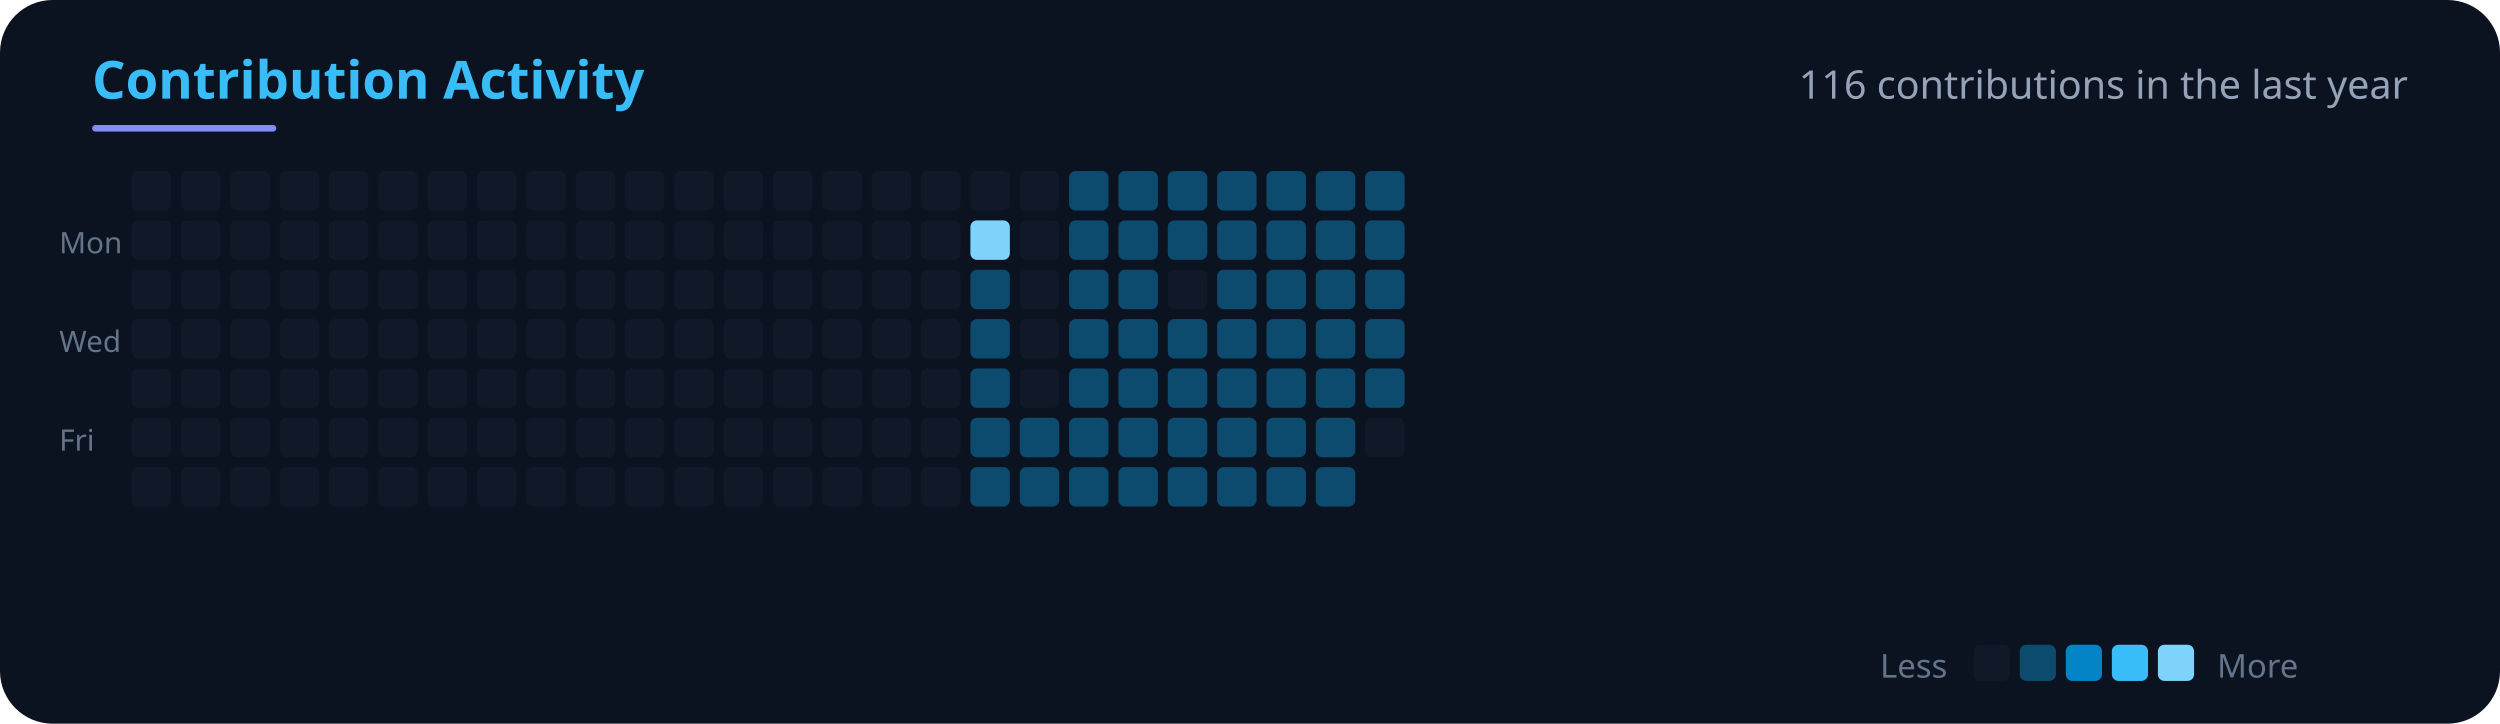
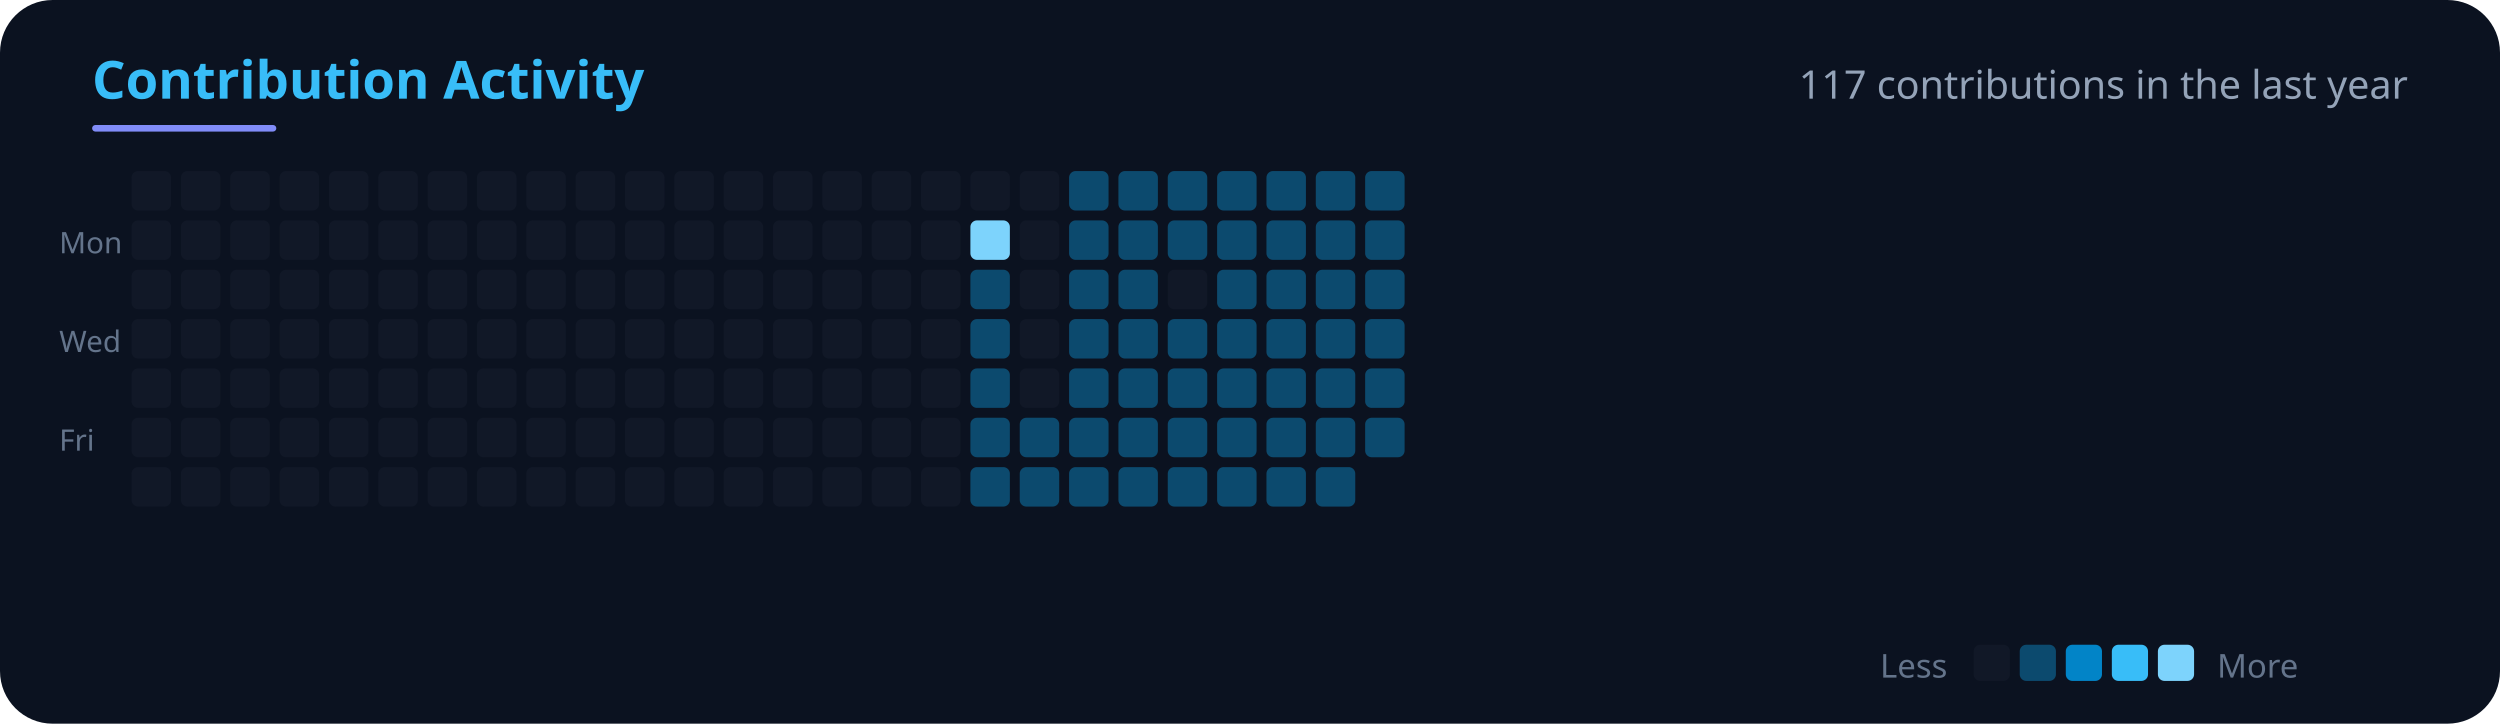
<svg xmlns="http://www.w3.org/2000/svg" width="760" height="220" viewBox="0 0 760 220" role="img">
  <rect width="100%" height="100%" rx="16" fill="#0B1220" />
  <text x="28" y="30" fill="#38BDF8" font-family="Segoe UI, Ubuntu, sans-serif" font-size="16" font-weight="700">Contribution Activity</text>
-   <text x="732" y="30" text-anchor="end" fill="#94A3B8" font-family="Segoe UI, Ubuntu, sans-serif" font-size="12">116 contributions in the last year</text>
+   <text x="732" y="30" text-anchor="end" fill="#94A3B8" font-family="Segoe UI, Ubuntu, sans-serif" font-size="12">117 contributions in the last year</text>
  <rect x="28" y="38" width="56" height="2" rx="1" fill="#818CF8" />
  <text x="18" y="77" fill="#64748B" font-family="Segoe UI, Ubuntu, sans-serif" font-size="9">Mon</text>
  <text x="18" y="107" fill="#64748B" font-family="Segoe UI, Ubuntu, sans-serif" font-size="9">Wed</text>
  <text x="18" y="137" fill="#64748B" font-family="Segoe UI, Ubuntu, sans-serif" font-size="9">Fri</text>
  <rect x="40" y="52" width="12" height="12" rx="2" fill="#111827" />
  <rect x="40" y="67" width="12" height="12" rx="2" fill="#111827" />
  <rect x="40" y="82" width="12" height="12" rx="2" fill="#111827" />
  <rect x="40" y="97" width="12" height="12" rx="2" fill="#111827" />
  <rect x="40" y="112" width="12" height="12" rx="2" fill="#111827" />
  <rect x="40" y="127" width="12" height="12" rx="2" fill="#111827" />
  <rect x="40" y="142" width="12" height="12" rx="2" fill="#111827" />
  <rect x="55" y="52" width="12" height="12" rx="2" fill="#111827" />
  <rect x="55" y="67" width="12" height="12" rx="2" fill="#111827" />
  <rect x="55" y="82" width="12" height="12" rx="2" fill="#111827" />
  <rect x="55" y="97" width="12" height="12" rx="2" fill="#111827" />
  <rect x="55" y="112" width="12" height="12" rx="2" fill="#111827" />
  <rect x="55" y="127" width="12" height="12" rx="2" fill="#111827" />
  <rect x="55" y="142" width="12" height="12" rx="2" fill="#111827" />
  <rect x="70" y="52" width="12" height="12" rx="2" fill="#111827" />
  <rect x="70" y="67" width="12" height="12" rx="2" fill="#111827" />
  <rect x="70" y="82" width="12" height="12" rx="2" fill="#111827" />
  <rect x="70" y="97" width="12" height="12" rx="2" fill="#111827" />
  <rect x="70" y="112" width="12" height="12" rx="2" fill="#111827" />
  <rect x="70" y="127" width="12" height="12" rx="2" fill="#111827" />
  <rect x="70" y="142" width="12" height="12" rx="2" fill="#111827" />
  <rect x="85" y="52" width="12" height="12" rx="2" fill="#111827" />
  <rect x="85" y="67" width="12" height="12" rx="2" fill="#111827" />
  <rect x="85" y="82" width="12" height="12" rx="2" fill="#111827" />
  <rect x="85" y="97" width="12" height="12" rx="2" fill="#111827" />
  <rect x="85" y="112" width="12" height="12" rx="2" fill="#111827" />
  <rect x="85" y="127" width="12" height="12" rx="2" fill="#111827" />
  <rect x="85" y="142" width="12" height="12" rx="2" fill="#111827" />
  <rect x="100" y="52" width="12" height="12" rx="2" fill="#111827" />
  <rect x="100" y="67" width="12" height="12" rx="2" fill="#111827" />
  <rect x="100" y="82" width="12" height="12" rx="2" fill="#111827" />
  <rect x="100" y="97" width="12" height="12" rx="2" fill="#111827" />
  <rect x="100" y="112" width="12" height="12" rx="2" fill="#111827" />
  <rect x="100" y="127" width="12" height="12" rx="2" fill="#111827" />
  <rect x="100" y="142" width="12" height="12" rx="2" fill="#111827" />
  <rect x="115" y="52" width="12" height="12" rx="2" fill="#111827" />
  <rect x="115" y="67" width="12" height="12" rx="2" fill="#111827" />
  <rect x="115" y="82" width="12" height="12" rx="2" fill="#111827" />
  <rect x="115" y="97" width="12" height="12" rx="2" fill="#111827" />
  <rect x="115" y="112" width="12" height="12" rx="2" fill="#111827" />
  <rect x="115" y="127" width="12" height="12" rx="2" fill="#111827" />
  <rect x="115" y="142" width="12" height="12" rx="2" fill="#111827" />
  <rect x="130" y="52" width="12" height="12" rx="2" fill="#111827" />
  <rect x="130" y="67" width="12" height="12" rx="2" fill="#111827" />
  <rect x="130" y="82" width="12" height="12" rx="2" fill="#111827" />
  <rect x="130" y="97" width="12" height="12" rx="2" fill="#111827" />
  <rect x="130" y="112" width="12" height="12" rx="2" fill="#111827" />
  <rect x="130" y="127" width="12" height="12" rx="2" fill="#111827" />
  <rect x="130" y="142" width="12" height="12" rx="2" fill="#111827" />
  <rect x="145" y="52" width="12" height="12" rx="2" fill="#111827" />
  <rect x="145" y="67" width="12" height="12" rx="2" fill="#111827" />
  <rect x="145" y="82" width="12" height="12" rx="2" fill="#111827" />
  <rect x="145" y="97" width="12" height="12" rx="2" fill="#111827" />
  <rect x="145" y="112" width="12" height="12" rx="2" fill="#111827" />
  <rect x="145" y="127" width="12" height="12" rx="2" fill="#111827" />
  <rect x="145" y="142" width="12" height="12" rx="2" fill="#111827" />
  <rect x="160" y="52" width="12" height="12" rx="2" fill="#111827" />
  <rect x="160" y="67" width="12" height="12" rx="2" fill="#111827" />
  <rect x="160" y="82" width="12" height="12" rx="2" fill="#111827" />
  <rect x="160" y="97" width="12" height="12" rx="2" fill="#111827" />
  <rect x="160" y="112" width="12" height="12" rx="2" fill="#111827" />
  <rect x="160" y="127" width="12" height="12" rx="2" fill="#111827" />
  <rect x="160" y="142" width="12" height="12" rx="2" fill="#111827" />
  <rect x="175" y="52" width="12" height="12" rx="2" fill="#111827" />
  <rect x="175" y="67" width="12" height="12" rx="2" fill="#111827" />
  <rect x="175" y="82" width="12" height="12" rx="2" fill="#111827" />
  <rect x="175" y="97" width="12" height="12" rx="2" fill="#111827" />
  <rect x="175" y="112" width="12" height="12" rx="2" fill="#111827" />
  <rect x="175" y="127" width="12" height="12" rx="2" fill="#111827" />
  <rect x="175" y="142" width="12" height="12" rx="2" fill="#111827" />
  <rect x="190" y="52" width="12" height="12" rx="2" fill="#111827" />
  <rect x="190" y="67" width="12" height="12" rx="2" fill="#111827" />
  <rect x="190" y="82" width="12" height="12" rx="2" fill="#111827" />
  <rect x="190" y="97" width="12" height="12" rx="2" fill="#111827" />
  <rect x="190" y="112" width="12" height="12" rx="2" fill="#111827" />
  <rect x="190" y="127" width="12" height="12" rx="2" fill="#111827" />
  <rect x="190" y="142" width="12" height="12" rx="2" fill="#111827" />
  <rect x="205" y="52" width="12" height="12" rx="2" fill="#111827" />
  <rect x="205" y="67" width="12" height="12" rx="2" fill="#111827" />
  <rect x="205" y="82" width="12" height="12" rx="2" fill="#111827" />
  <rect x="205" y="97" width="12" height="12" rx="2" fill="#111827" />
  <rect x="205" y="112" width="12" height="12" rx="2" fill="#111827" />
  <rect x="205" y="127" width="12" height="12" rx="2" fill="#111827" />
  <rect x="205" y="142" width="12" height="12" rx="2" fill="#111827" />
  <rect x="220" y="52" width="12" height="12" rx="2" fill="#111827" />
  <rect x="220" y="67" width="12" height="12" rx="2" fill="#111827" />
  <rect x="220" y="82" width="12" height="12" rx="2" fill="#111827" />
  <rect x="220" y="97" width="12" height="12" rx="2" fill="#111827" />
  <rect x="220" y="112" width="12" height="12" rx="2" fill="#111827" />
  <rect x="220" y="127" width="12" height="12" rx="2" fill="#111827" />
  <rect x="220" y="142" width="12" height="12" rx="2" fill="#111827" />
  <rect x="235" y="52" width="12" height="12" rx="2" fill="#111827" />
  <rect x="235" y="67" width="12" height="12" rx="2" fill="#111827" />
  <rect x="235" y="82" width="12" height="12" rx="2" fill="#111827" />
  <rect x="235" y="97" width="12" height="12" rx="2" fill="#111827" />
  <rect x="235" y="112" width="12" height="12" rx="2" fill="#111827" />
  <rect x="235" y="127" width="12" height="12" rx="2" fill="#111827" />
  <rect x="235" y="142" width="12" height="12" rx="2" fill="#111827" />
  <rect x="250" y="52" width="12" height="12" rx="2" fill="#111827" />
  <rect x="250" y="67" width="12" height="12" rx="2" fill="#111827" />
  <rect x="250" y="82" width="12" height="12" rx="2" fill="#111827" />
  <rect x="250" y="97" width="12" height="12" rx="2" fill="#111827" />
  <rect x="250" y="112" width="12" height="12" rx="2" fill="#111827" />
  <rect x="250" y="127" width="12" height="12" rx="2" fill="#111827" />
  <rect x="250" y="142" width="12" height="12" rx="2" fill="#111827" />
  <rect x="265" y="52" width="12" height="12" rx="2" fill="#111827" />
  <rect x="265" y="67" width="12" height="12" rx="2" fill="#111827" />
  <rect x="265" y="82" width="12" height="12" rx="2" fill="#111827" />
  <rect x="265" y="97" width="12" height="12" rx="2" fill="#111827" />
  <rect x="265" y="112" width="12" height="12" rx="2" fill="#111827" />
  <rect x="265" y="127" width="12" height="12" rx="2" fill="#111827" />
  <rect x="265" y="142" width="12" height="12" rx="2" fill="#111827" />
  <rect x="280" y="52" width="12" height="12" rx="2" fill="#111827" />
  <rect x="280" y="67" width="12" height="12" rx="2" fill="#111827" />
  <rect x="280" y="82" width="12" height="12" rx="2" fill="#111827" />
  <rect x="280" y="97" width="12" height="12" rx="2" fill="#111827" />
  <rect x="280" y="112" width="12" height="12" rx="2" fill="#111827" />
  <rect x="280" y="127" width="12" height="12" rx="2" fill="#111827" />
  <rect x="280" y="142" width="12" height="12" rx="2" fill="#111827" />
  <rect x="295" y="52" width="12" height="12" rx="2" fill="#111827" />
  <rect x="295" y="67" width="12" height="12" rx="2" fill="#7DD3FC" />
  <rect x="295" y="82" width="12" height="12" rx="2" fill="#0C4A6E" />
  <rect x="295" y="97" width="12" height="12" rx="2" fill="#0C4A6E" />
  <rect x="295" y="112" width="12" height="12" rx="2" fill="#0C4A6E" />
  <rect x="295" y="127" width="12" height="12" rx="2" fill="#0C4A6E" />
  <rect x="295" y="142" width="12" height="12" rx="2" fill="#0C4A6E" />
  <rect x="310" y="52" width="12" height="12" rx="2" fill="#111827" />
  <rect x="310" y="67" width="12" height="12" rx="2" fill="#111827" />
  <rect x="310" y="82" width="12" height="12" rx="2" fill="#111827" />
  <rect x="310" y="97" width="12" height="12" rx="2" fill="#111827" />
  <rect x="310" y="112" width="12" height="12" rx="2" fill="#111827" />
  <rect x="310" y="127" width="12" height="12" rx="2" fill="#0C4A6E" />
  <rect x="310" y="142" width="12" height="12" rx="2" fill="#0C4A6E" />
  <rect x="325" y="52" width="12" height="12" rx="2" fill="#0C4A6E" />
  <rect x="325" y="67" width="12" height="12" rx="2" fill="#0C4A6E" />
  <rect x="325" y="82" width="12" height="12" rx="2" fill="#0C4A6E" />
  <rect x="325" y="97" width="12" height="12" rx="2" fill="#0C4A6E" />
  <rect x="325" y="112" width="12" height="12" rx="2" fill="#0C4A6E" />
  <rect x="325" y="127" width="12" height="12" rx="2" fill="#0C4A6E" />
  <rect x="325" y="142" width="12" height="12" rx="2" fill="#0C4A6E" />
  <rect x="340" y="52" width="12" height="12" rx="2" fill="#0C4A6E" />
  <rect x="340" y="67" width="12" height="12" rx="2" fill="#0C4A6E" />
  <rect x="340" y="82" width="12" height="12" rx="2" fill="#0C4A6E" />
  <rect x="340" y="97" width="12" height="12" rx="2" fill="#0C4A6E" />
  <rect x="340" y="112" width="12" height="12" rx="2" fill="#0C4A6E" />
  <rect x="340" y="127" width="12" height="12" rx="2" fill="#0C4A6E" />
  <rect x="340" y="142" width="12" height="12" rx="2" fill="#0C4A6E" />
  <rect x="355" y="52" width="12" height="12" rx="2" fill="#0C4A6E" />
  <rect x="355" y="67" width="12" height="12" rx="2" fill="#0C4A6E" />
  <rect x="355" y="82" width="12" height="12" rx="2" fill="#111827" />
  <rect x="355" y="97" width="12" height="12" rx="2" fill="#0C4A6E" />
  <rect x="355" y="112" width="12" height="12" rx="2" fill="#0C4A6E" />
  <rect x="355" y="127" width="12" height="12" rx="2" fill="#0C4A6E" />
  <rect x="355" y="142" width="12" height="12" rx="2" fill="#0C4A6E" />
  <rect x="370" y="52" width="12" height="12" rx="2" fill="#0C4A6E" />
  <rect x="370" y="67" width="12" height="12" rx="2" fill="#0C4A6E" />
  <rect x="370" y="82" width="12" height="12" rx="2" fill="#0C4A6E" />
  <rect x="370" y="97" width="12" height="12" rx="2" fill="#0C4A6E" />
  <rect x="370" y="112" width="12" height="12" rx="2" fill="#0C4A6E" />
  <rect x="370" y="127" width="12" height="12" rx="2" fill="#0C4A6E" />
  <rect x="370" y="142" width="12" height="12" rx="2" fill="#0C4A6E" />
  <rect x="385" y="52" width="12" height="12" rx="2" fill="#0C4A6E" />
  <rect x="385" y="67" width="12" height="12" rx="2" fill="#0C4A6E" />
  <rect x="385" y="82" width="12" height="12" rx="2" fill="#0C4A6E" />
  <rect x="385" y="97" width="12" height="12" rx="2" fill="#0C4A6E" />
  <rect x="385" y="112" width="12" height="12" rx="2" fill="#0C4A6E" />
  <rect x="385" y="127" width="12" height="12" rx="2" fill="#0C4A6E" />
  <rect x="385" y="142" width="12" height="12" rx="2" fill="#0C4A6E" />
  <rect x="400" y="52" width="12" height="12" rx="2" fill="#0C4A6E" />
  <rect x="400" y="67" width="12" height="12" rx="2" fill="#0C4A6E" />
  <rect x="400" y="82" width="12" height="12" rx="2" fill="#0C4A6E" />
  <rect x="400" y="97" width="12" height="12" rx="2" fill="#0C4A6E" />
  <rect x="400" y="112" width="12" height="12" rx="2" fill="#0C4A6E" />
  <rect x="400" y="127" width="12" height="12" rx="2" fill="#0C4A6E" />
  <rect x="400" y="142" width="12" height="12" rx="2" fill="#0C4A6E" />
  <rect x="415" y="52" width="12" height="12" rx="2" fill="#0C4A6E" />
  <rect x="415" y="67" width="12" height="12" rx="2" fill="#0C4A6E" />
  <rect x="415" y="82" width="12" height="12" rx="2" fill="#0C4A6E" />
  <rect x="415" y="97" width="12" height="12" rx="2" fill="#0C4A6E" />
  <rect x="415" y="112" width="12" height="12" rx="2" fill="#0C4A6E" />
-   <rect x="415" y="127" width="12" height="12" rx="2" fill="#111827" />
+   <rect x="415" y="127" width="12" height="12" rx="2" fill="#0C4A6E" />
  <text x="592" y="206" text-anchor="end" fill="#64748B" font-size="10" font-family="Segoe UI, Ubuntu, sans-serif">Less</text>
  <rect x="600" y="196" width="11" height="11" rx="2" fill="#111827" />
  <rect x="614" y="196" width="11" height="11" rx="2" fill="#0C4A6E" />
  <rect x="628" y="196" width="11" height="11" rx="2" fill="#0284C7" />
  <rect x="642" y="196" width="11" height="11" rx="2" fill="#38BDF8" />
  <rect x="656" y="196" width="11" height="11" rx="2" fill="#7DD3FC" />
  <text x="674" y="206" fill="#64748B" font-size="10" font-family="Segoe UI, Ubuntu, sans-serif">More</text>
</svg>
